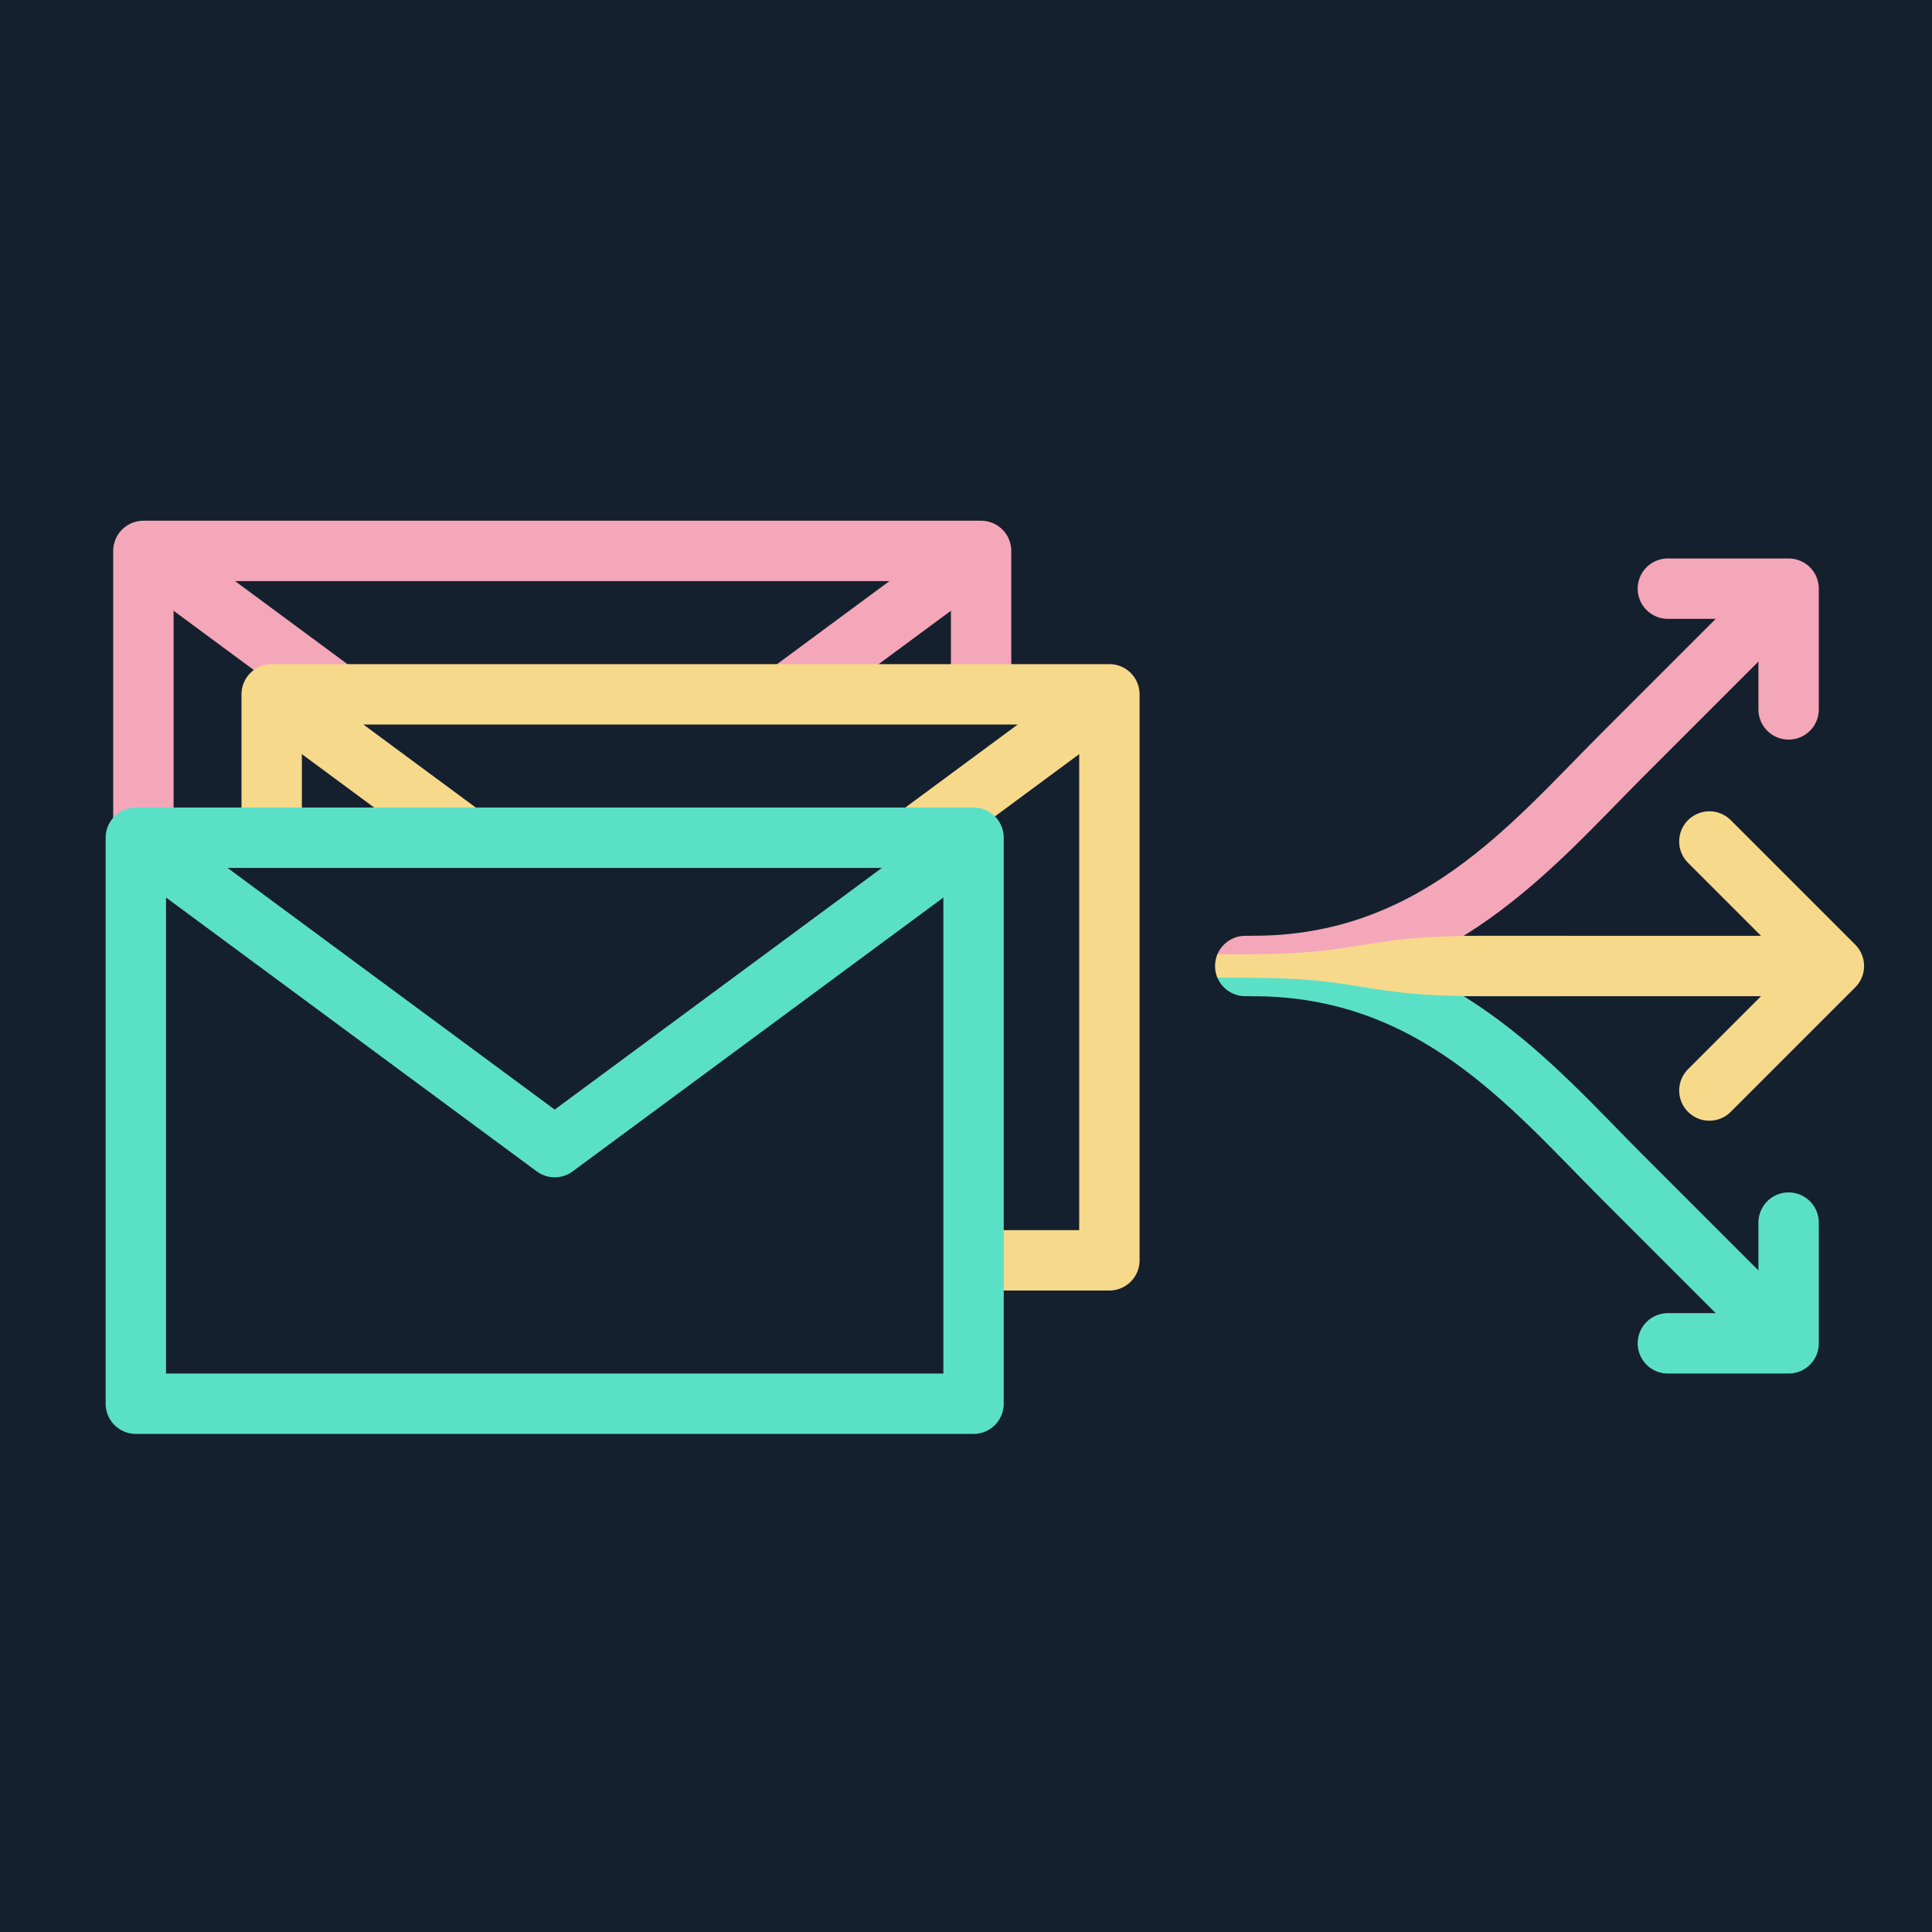
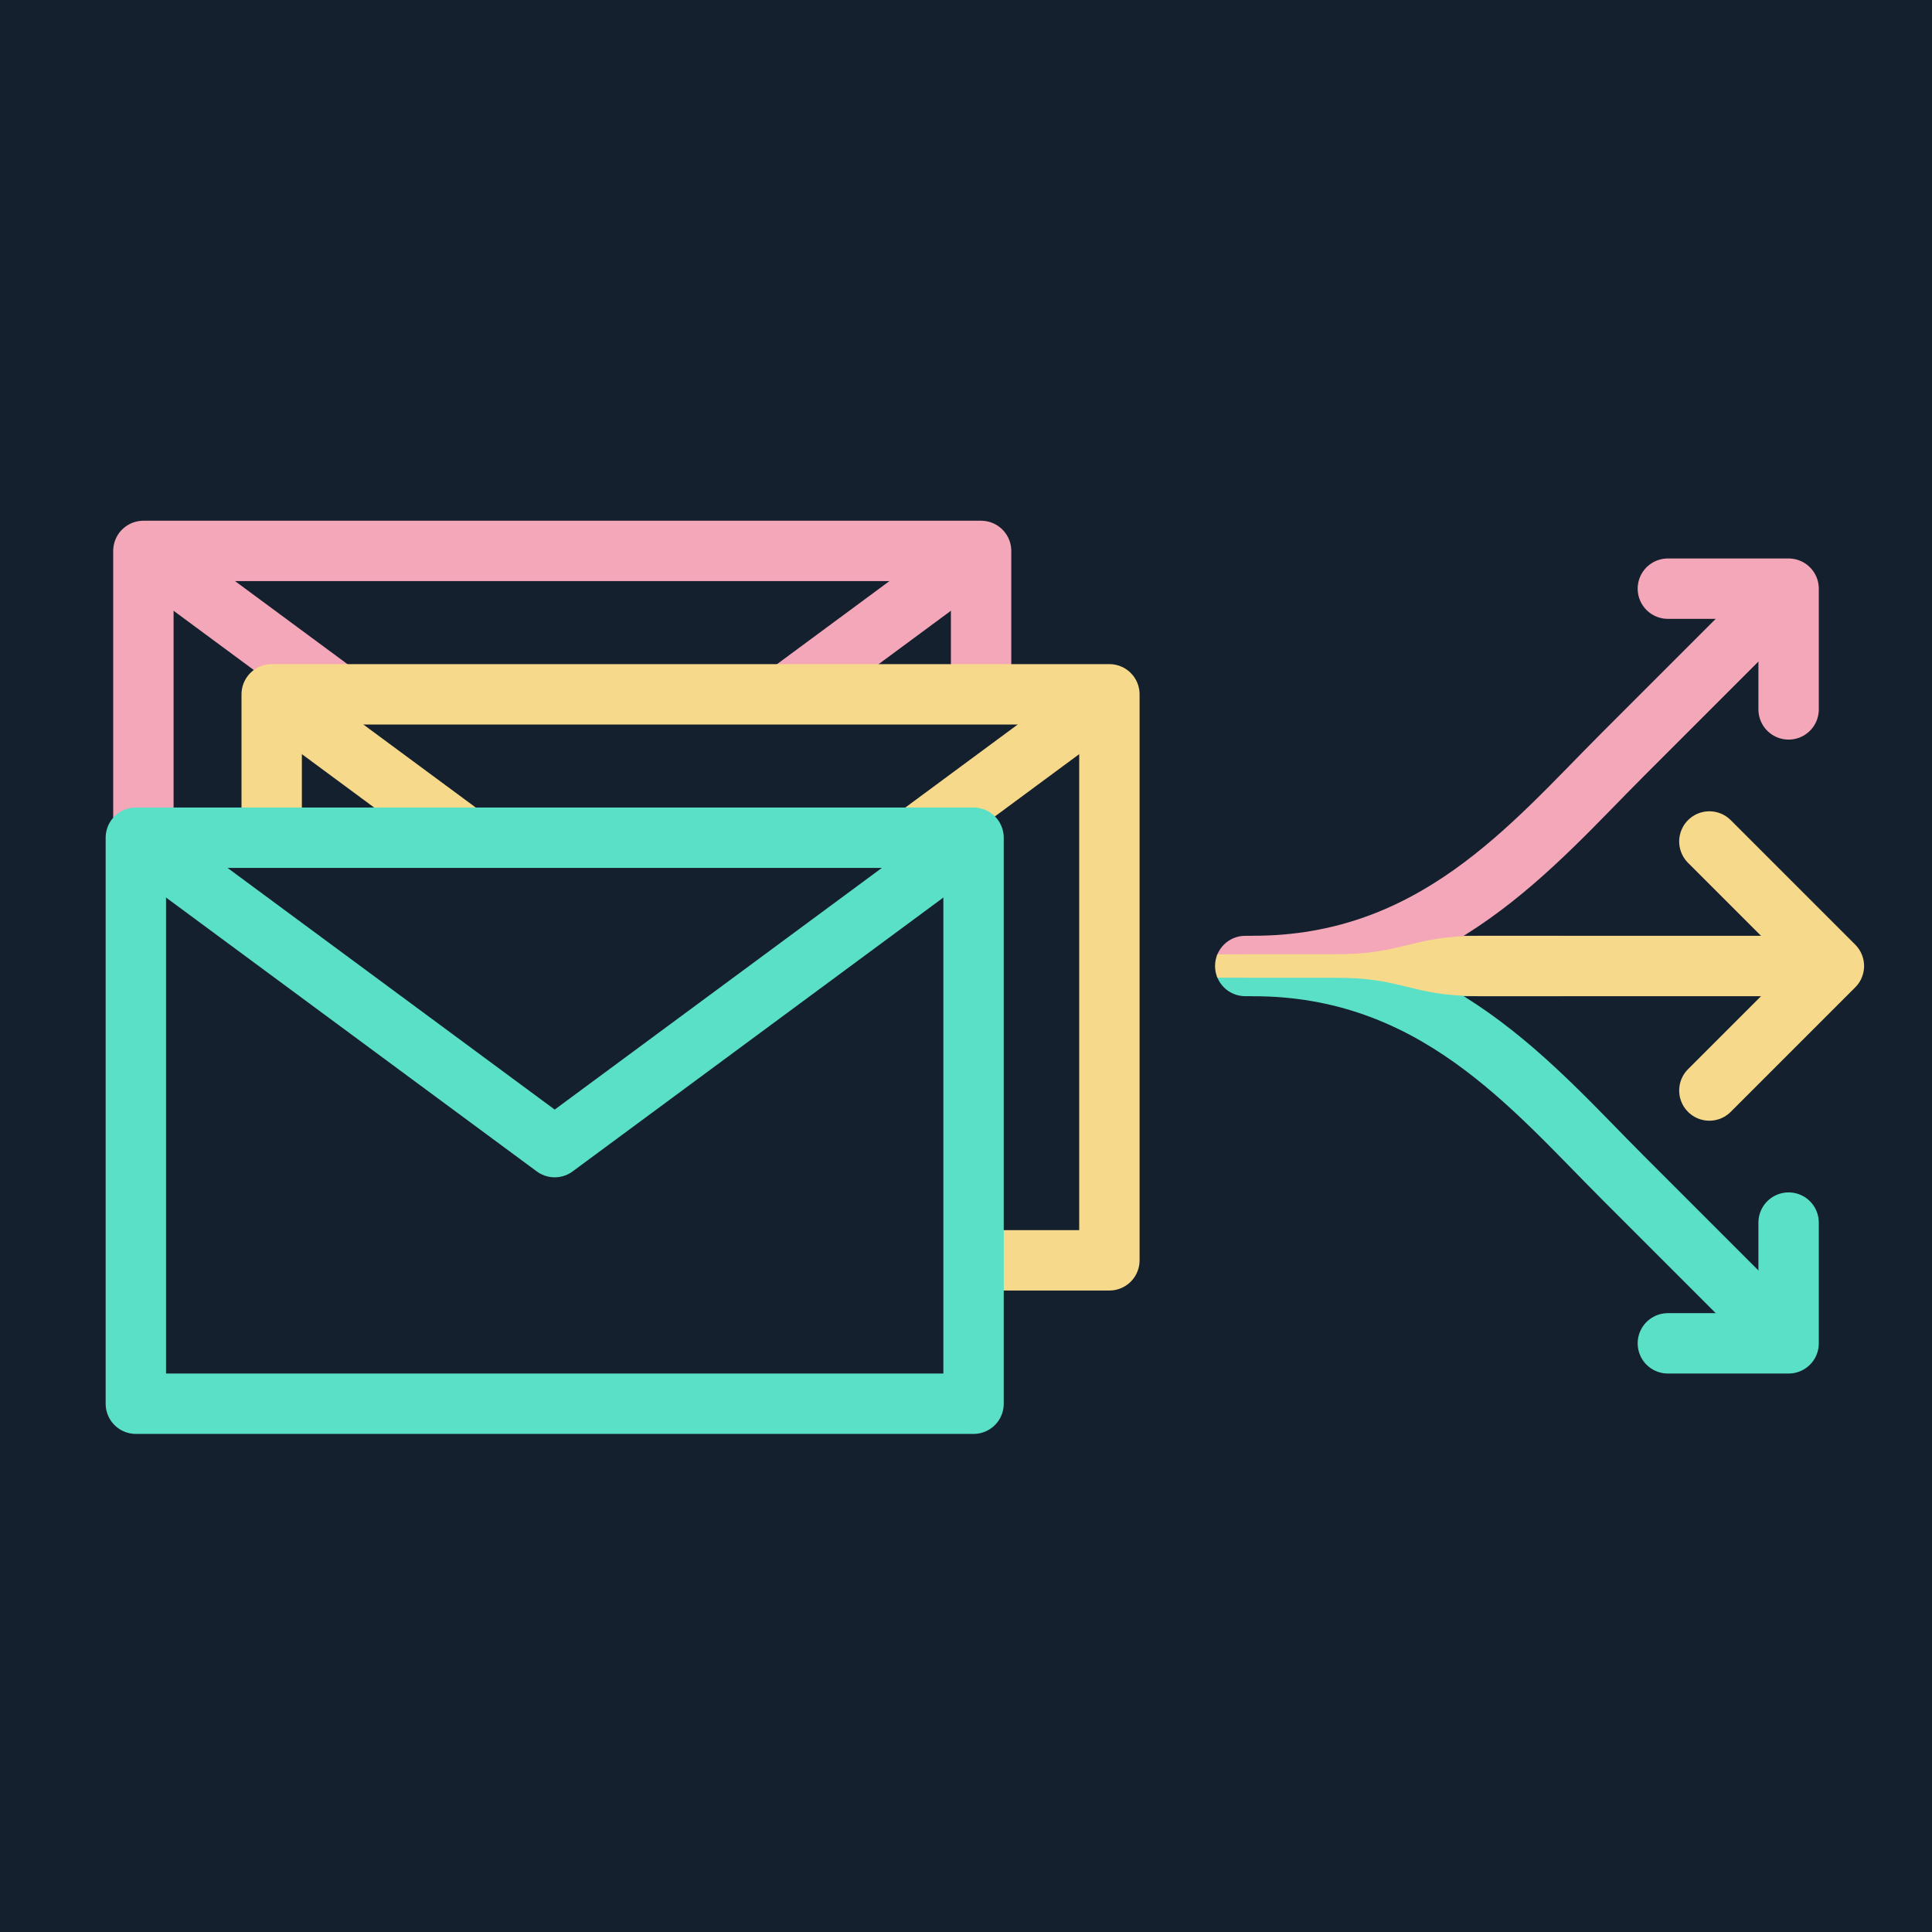
<svg xmlns="http://www.w3.org/2000/svg" viewBox="0 0 512 512" width="512" height="512">
  <rect x="0" y="0" width="512" height="512" fill="#15202E" />
  <defs>
    <g id="letter" fill="#15202E" stroke-width="16" stroke-linejoin="round">
      <rect x="44" y="184" width="222" height="150" />
      <polyline points="44,184 155,266 266,184" fill="none" />
    </g>
  </defs>
  <use href="#letter" stroke="#F4A7B9" transform="translate(-6,-38)" />
  <use href="#letter" stroke="#F6D98B" transform="translate(28,0)" />
  <use href="#letter" stroke="#5BE0C8" transform="translate(-8,38)" />
  <defs>
    <clipPath id="stripe">
      <rect x="322" y="248" width="100" height="16" rx="8" />
    </clipPath>
  </defs>
  <g fill="none" stroke-width="16" stroke-linejoin="round">
    <g stroke="#F4A7B9">
      <path d="M 332,256 C 380,256 406,224 430,200 L 474,156" />
      <polyline points="442,156 474,156 474,188" stroke-linecap="round" />
    </g>
    <g stroke="#5BE0C8">
      <path d="M 332,256 C 380,256 406,288 430,312 L 474,356" />
      <polyline points="442,356 474,356 474,324" stroke-linecap="round" />
    </g>
    <g clip-path="url(#stripe)">
      <path d="M 300,250.5 H 430" stroke="#F4A7B9" stroke-width="5.6" />
      <path d="M 300,261.5 H 430" stroke="#5BE0C8" stroke-width="5.6" />
      <path d="M 300,256 H 430" stroke="#F6D98B" stroke-width="6.2" />
    </g>
    <g stroke="#F6D98B">
-       <path d="M 330,252.9 C 362,252.9 360,248 392,248 H 486 V 264 H 392 C 360,264 362,259.1 330,259.1 Z" fill="#F6D98B" stroke="none" />
+       <path d="M 330,252.9 H 354 C 372,252.9 374,248 392,248 H 486 V 264 H 392 C 374,264 372,259.1 354,259.1 H 330 Z" fill="#F6D98B" stroke="none" />
      <polyline points="453,223 486,256 453,289" stroke-linecap="round" />
    </g>
  </g>
</svg>
